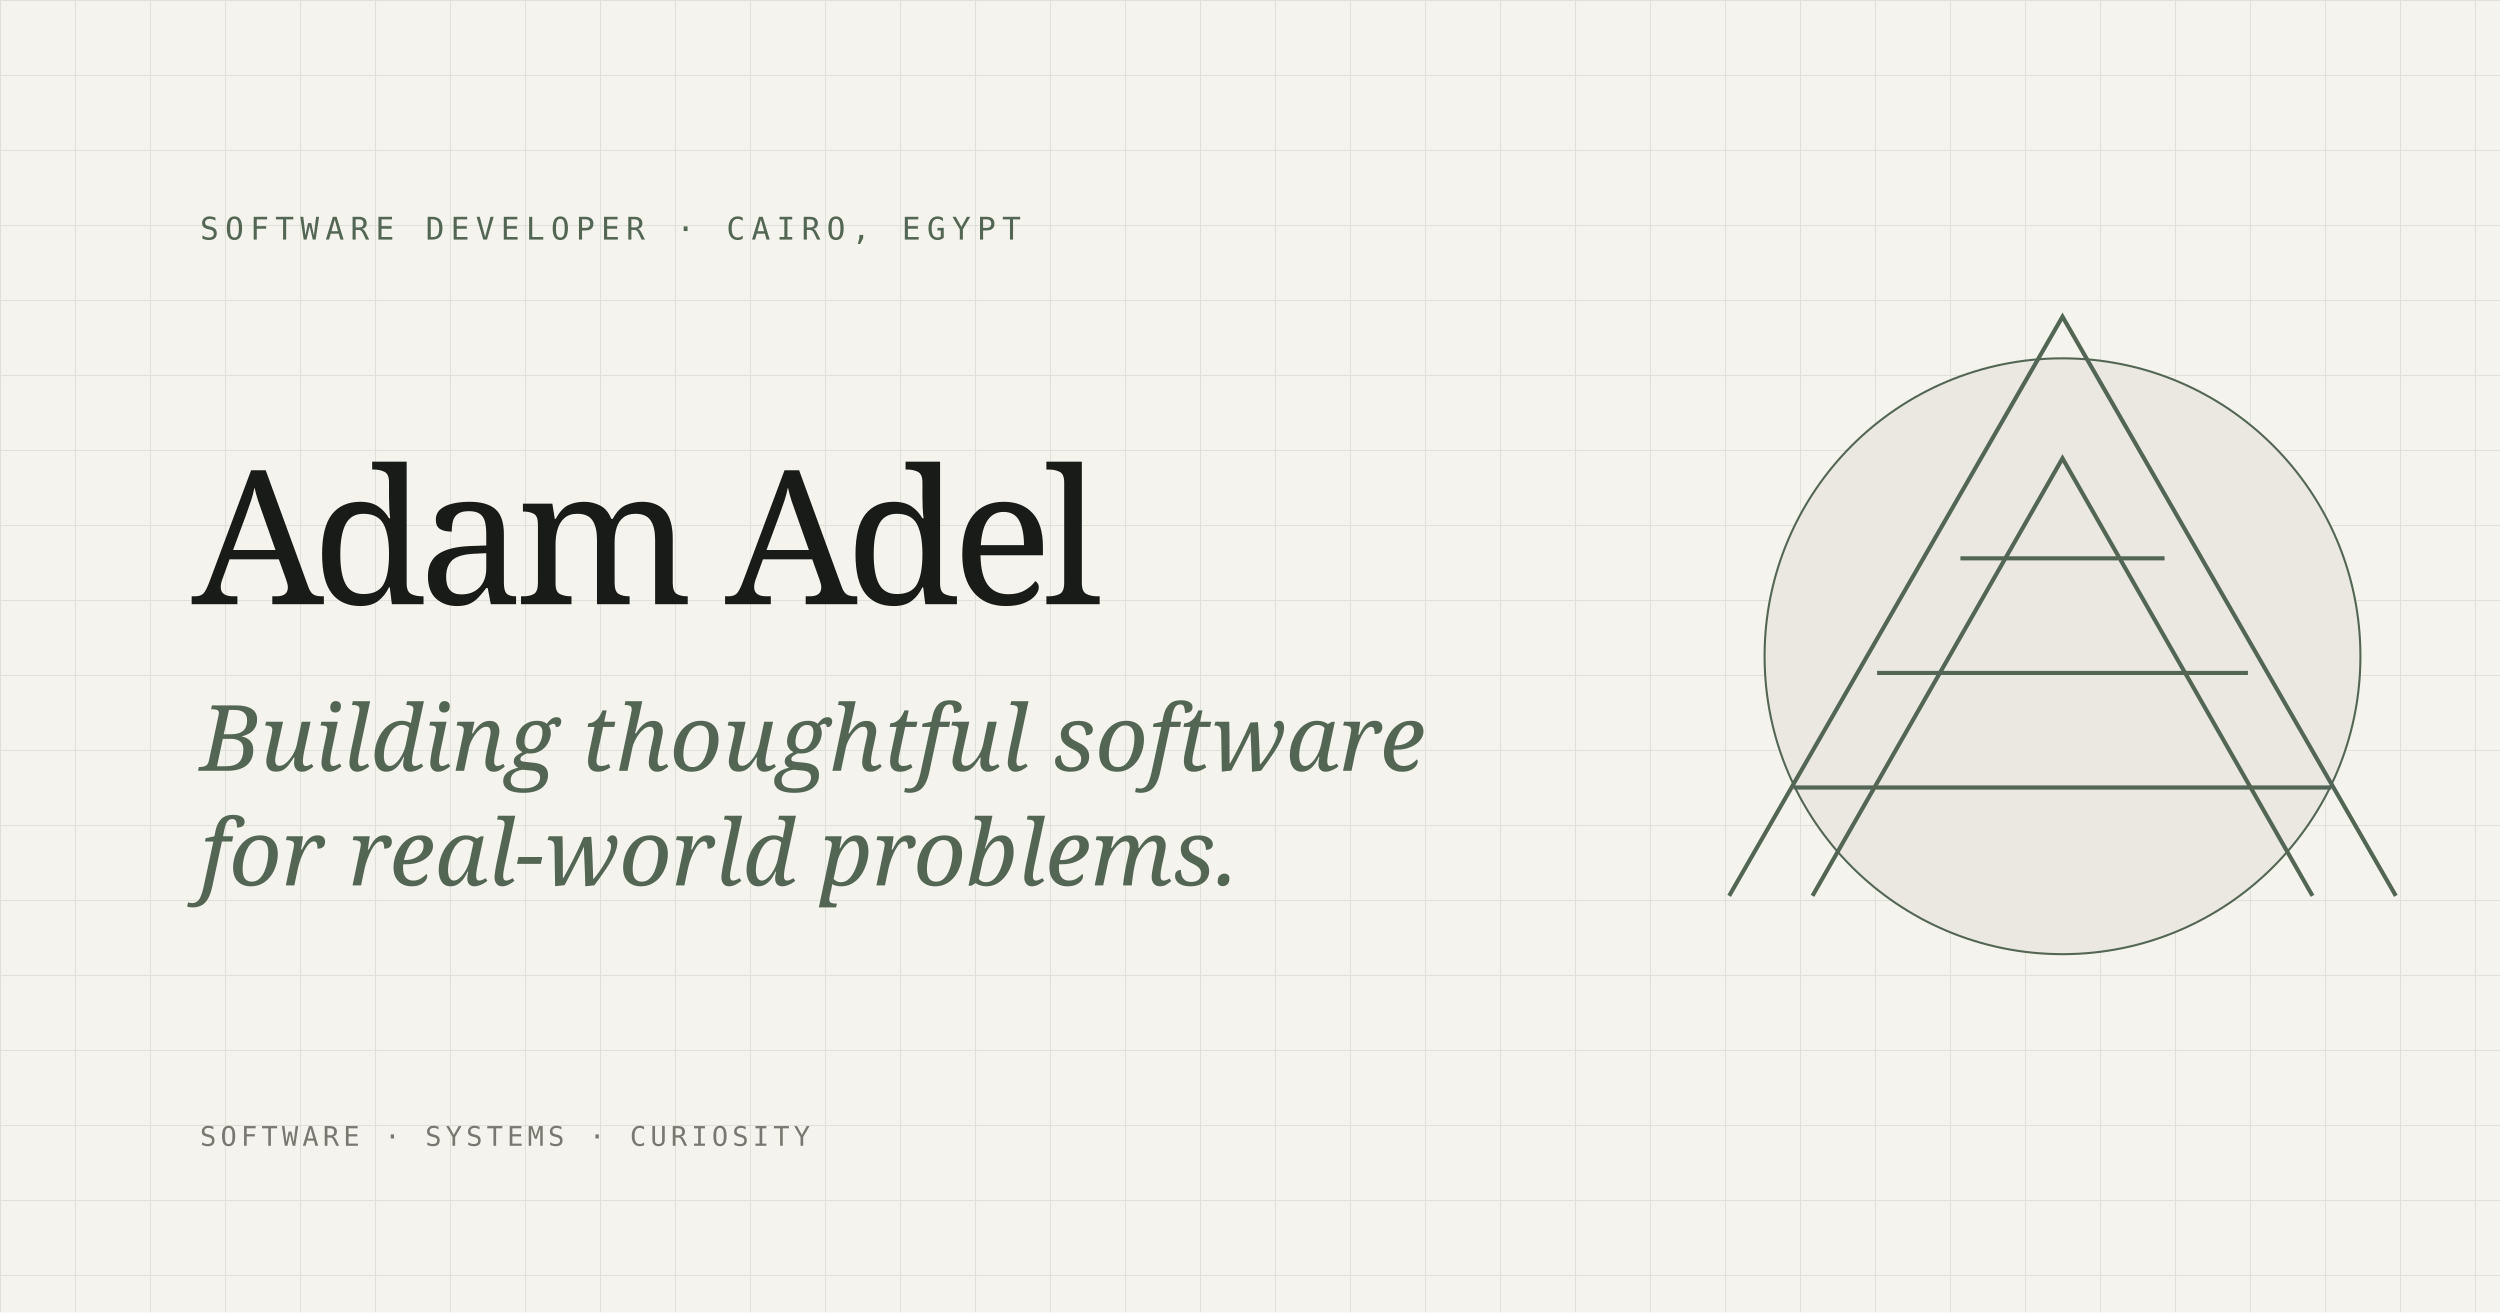
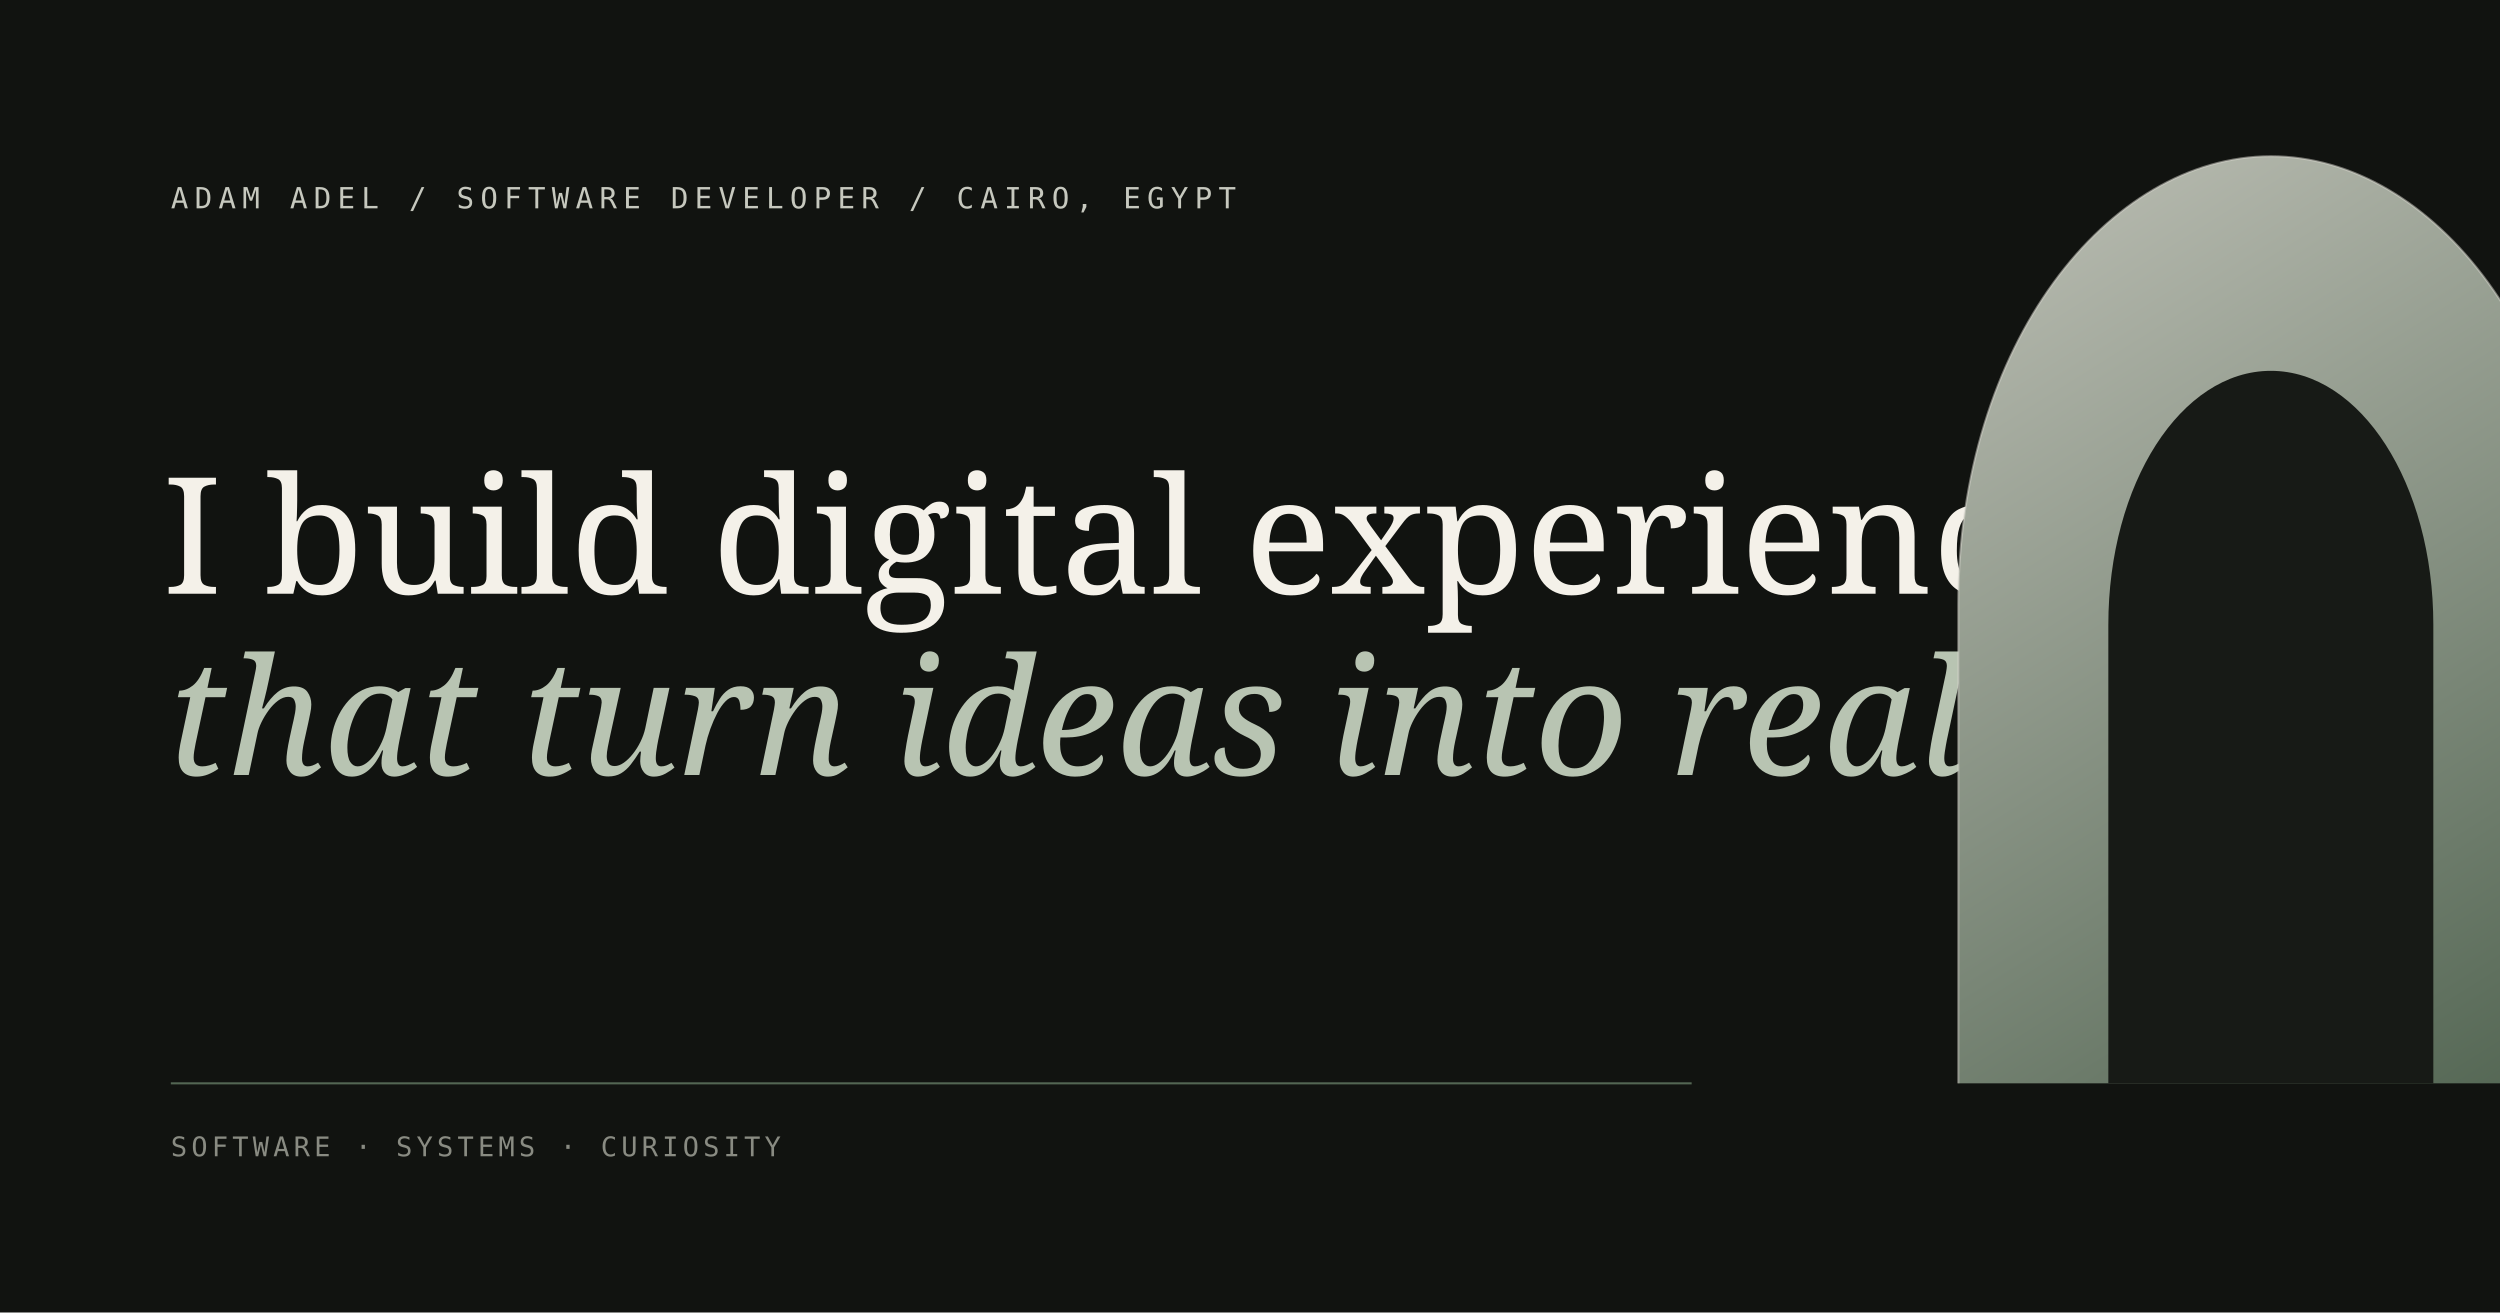
<svg xmlns="http://www.w3.org/2000/svg" width="1200" height="630" viewBox="0 0 1200 630">
  <defs>
-     <pattern id="grid" width="36" height="36" patternUnits="userSpaceOnUse">
-       <path d="M36 0H0V36" fill="none" stroke="#536653" stroke-opacity=".13" />
-     </pattern>
+     <linearGradient id="stone" x1="750" y1="40" x2="1100" y2="600" gradientUnits="userSpaceOnUse">
+       <stop stop-color="#D8D6CE" />
+       <stop offset="1" stop-color="#536653" />
+     </linearGradient>
  </defs>
-   <rect width="1200" height="630" fill="#F5F3ED" />
-   <rect width="1200" height="630" fill="url(#grid)" />
-   <text x="96" y="115" fill="#536653" font-family="monospace" font-size="15" letter-spacing="3">SOFTWARE DEVELOPER · CAIRO, EGYPT</text>
-   <text x="92" y="290" fill="#191B18" font-family="Georgia,serif" font-size="90" letter-spacing="-4">Adam Adel</text>
-   <text x="96" y="370" fill="#536653" font-family="Georgia,serif" font-size="44" font-style="italic">Building thoughtful software</text>
-   <text x="96" y="425" fill="#536653" font-family="Georgia,serif" font-size="44" font-style="italic">for real-world problems.</text>
-   <circle cx="990" cy="315" r="143" fill="#EAE8E0" stroke="#536653" />
-   <path d="m830 430 160-278 160 278m-280 0 120-210 120 210m-249-52h258m-218-55h178m-138-55h98" fill="none" stroke="#536653" stroke-width="2" />
-   <text x="96" y="550" fill="#777970" font-family="monospace" font-size="13" letter-spacing="2">SOFTWARE · SYSTEMS · CURIOSITY</text>
+   <rect width="1200" height="630" fill="#111310" />
+   <text x="82" y="100" fill="#C6C8BE" font-family="monospace" font-size="14" letter-spacing="3">ADAM ADEL / SOFTWARE DEVELOPER / CAIRO, EGYPT</text>
+   <text x="78" y="285" fill="#F4F1E9" font-family="Georgia,serif" font-size="78">I build digital experiences</text>
+   <text x="80" y="372" fill="#B8C4B2" font-family="Georgia,serif" font-size="78" font-style="italic">that turn ideas into reality.</text>
+   <path d="M940 520V290c0-125 72-215 150-215s150 90 150 215v230" fill="url(#stone)" stroke="#D8D6CE" stroke-opacity=".5" />
+   <path d="M1012 520V300c0-68 35-122 78-122s78 54 78 122v220" fill="#171A16" />
+   <path d="M82 520h730" stroke="#536653" />
+   <text x="82" y="555" fill="#898B82" font-family="monospace" font-size="13" letter-spacing="2">SOFTWARE · SYSTEMS · CURIOSITY</text>
</svg>
